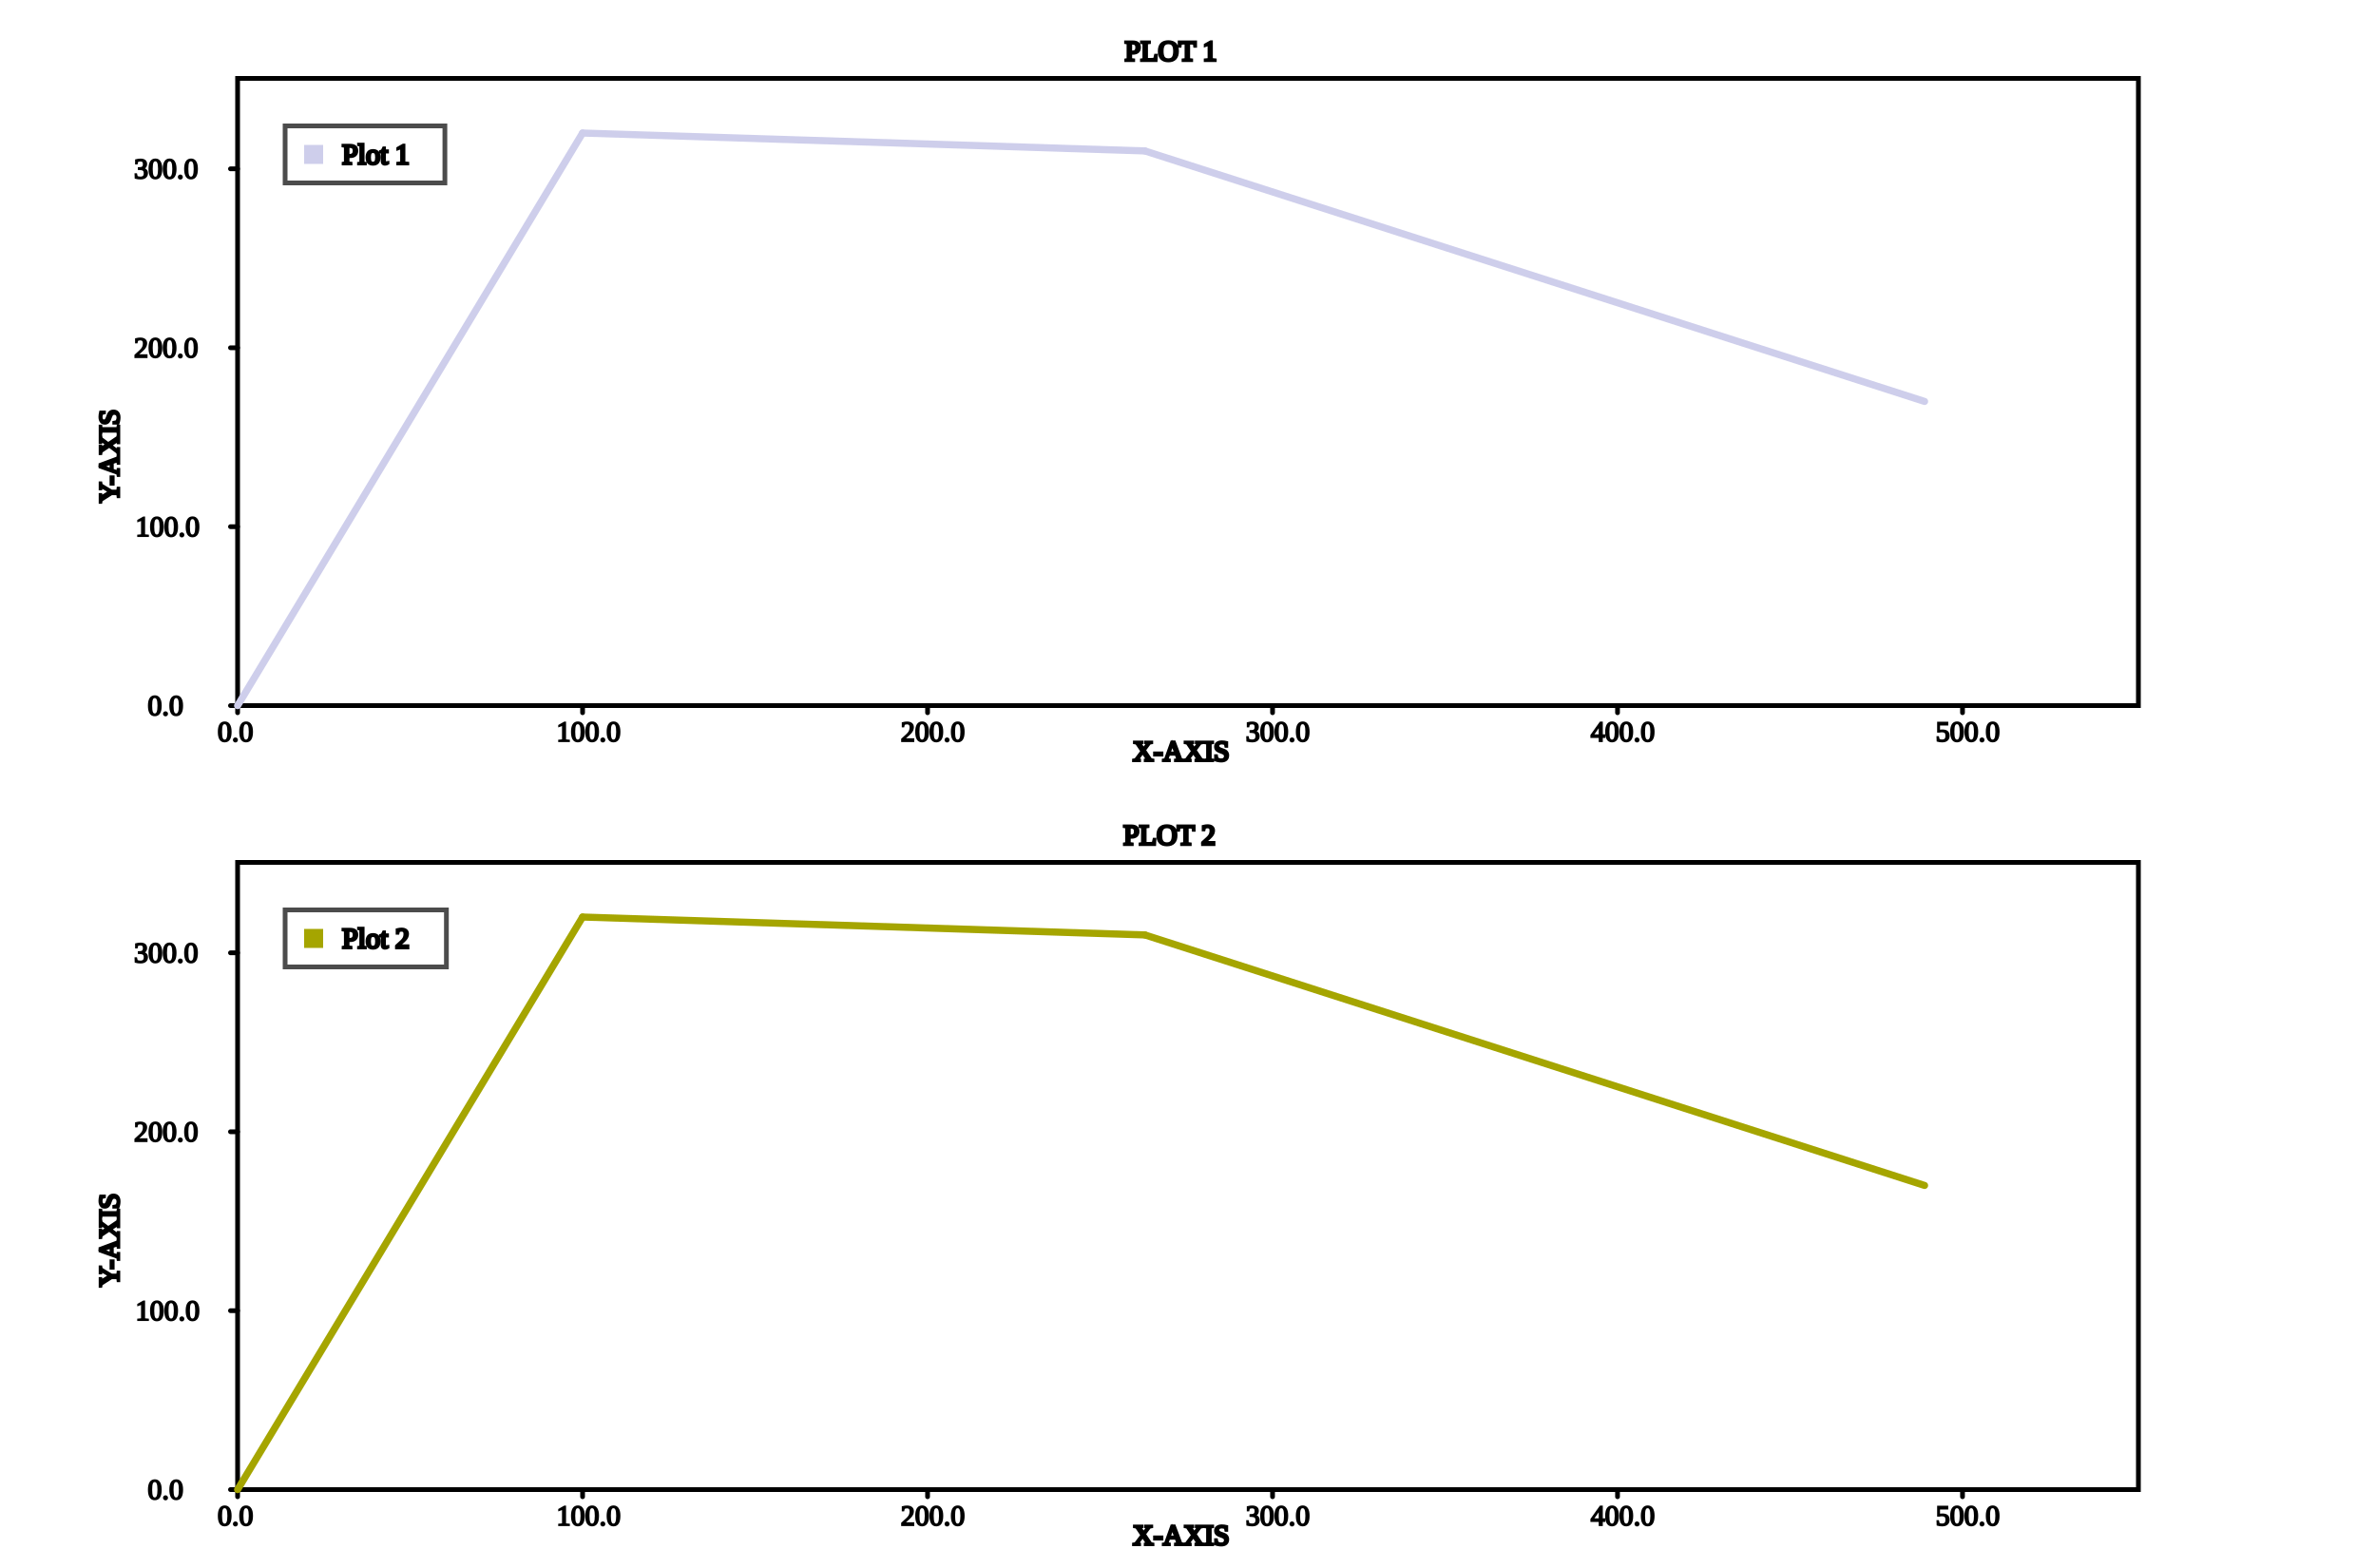
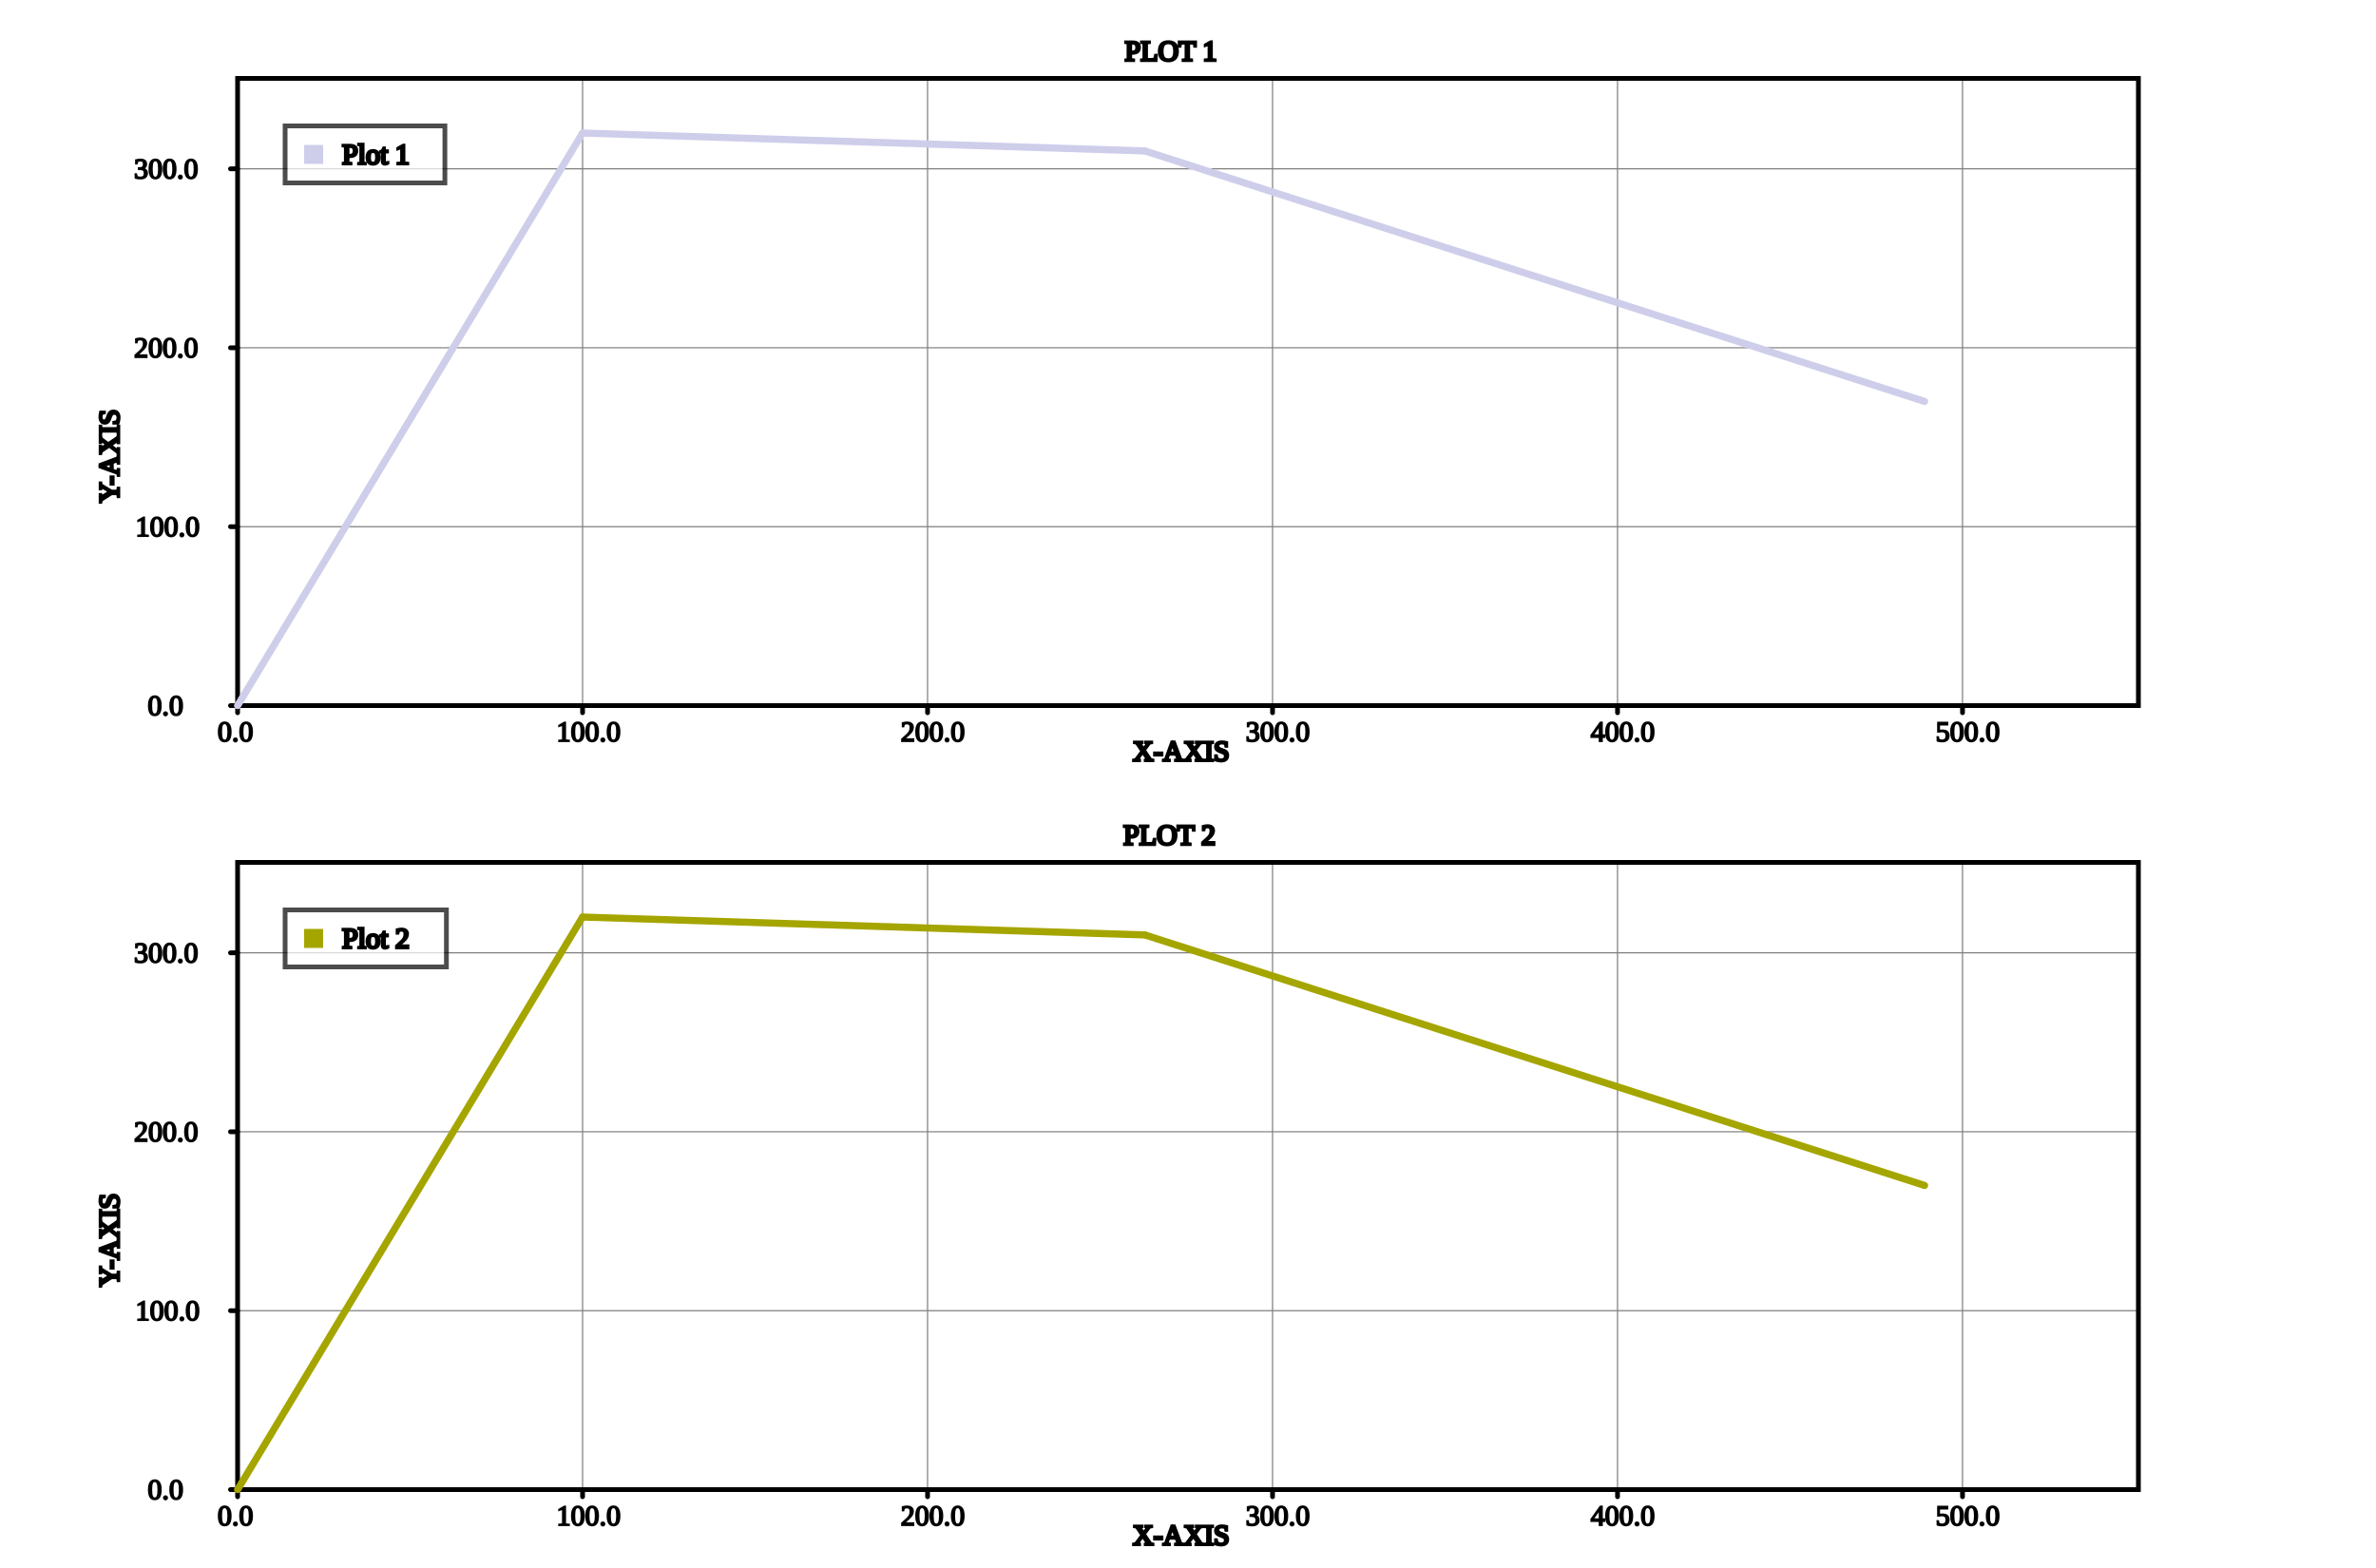
<svg xmlns="http://www.w3.org/2000/svg" height="660.0" width="1000.0" version="4.0">
  <rect width="100%" height="100%" fill="white" />
-   <rect x="100.0" y="33.0" width="800.0" height="264.0" style="fill:rgb(255,255,255);stroke-width:2.0;stroke:rgb(0,0,0);opacity:1" />
+   <line x1="100.0" y1="297.0" x2="100.0" y2="33.0" style="stroke:rgb(127.5,127.5,127.5);stroke-width:0.5;opacity:1.0;stroke-linecap:round" />
+   <line x1="245.194" y1="297.0" x2="245.194" y2="33.0" style="stroke:rgb(127.5,127.5,127.5);stroke-width:0.5;opacity:1.0;stroke-linecap:round" />
+   <line x1="390.389" y1="297.0" x2="390.389" y2="33.0" style="stroke:rgb(127.5,127.5,127.5);stroke-width:0.5;opacity:1.0;stroke-linecap:round" />
+   <line x1="535.583" y1="297.0" x2="535.583" y2="33.0" style="stroke:rgb(127.5,127.5,127.5);stroke-width:0.5;opacity:1.0;stroke-linecap:round" />
+   <line x1="680.777" y1="297.0" x2="680.777" y2="33.0" style="stroke:rgb(127.5,127.5,127.5);stroke-width:0.5;opacity:1.0;stroke-linecap:round" />
+   <line x1="825.971" y1="297.0" x2="825.971" y2="33.0" style="stroke:rgb(127.5,127.5,127.5);stroke-width:0.5;opacity:1.0;stroke-linecap:round" />
+   <line x1="100.0" y1="297.0" x2="900.0" y2="297.0" style="stroke:rgb(127.5,127.5,127.5);stroke-width:0.5;opacity:1.0;stroke-linecap:round" />
+   <line x1="100.0" y1="221.688" x2="900.0" y2="221.688" style="stroke:rgb(127.5,127.5,127.5);stroke-width:0.5;opacity:1.0;stroke-linecap:round" />
+   <line x1="100.0" y1="146.375" x2="900.0" y2="146.375" style="stroke:rgb(127.5,127.5,127.5);stroke-width:0.5;opacity:1.0;stroke-linecap:round" />
+   <line x1="100.0" y1="71.062" x2="900.0" y2="71.062" style="stroke:rgb(127.5,127.5,127.5);stroke-width:0.5;opacity:1.0;stroke-linecap:round" />
+   <rect x="100.0" y="33.0" width="800.0" height="264.0" style="fill:rgb(255,255,255);stroke-width:2.0;stroke:rgb(0,0,0);opacity:1;fill-opacity:0;" />
  <line x1="100.0" y1="300.0" x2="100.0" y2="297.0" style="stroke:rgb(0.0,0.0,0.0);stroke-width:2.0;opacity:1.0;stroke-linecap:round" />
  <text x="91.58" y="312.0" stroke="#000000" stroke-width="0.7" transform="rotate(-0.0,91.58,312.0)">0.0</text>
  <line x1="245.194" y1="300.0" x2="245.194" y2="297.0" style="stroke:rgb(0.0,0.0,0.0);stroke-width:2.0;opacity:1.0;stroke-linecap:round" />
  <text x="234.214" y="312.0" stroke="#000000" stroke-width="0.7" transform="rotate(-0.0,234.2143,312.0)">100.0</text>
  <line x1="390.389" y1="300.0" x2="390.389" y2="297.0" style="stroke:rgb(0.0,0.0,0.0);stroke-width:2.0;opacity:1.0;stroke-linecap:round" />
  <text x="379.089" y="312.0" stroke="#000000" stroke-width="0.7" transform="rotate(-0.0,379.0886,312.0)">200.0</text>
  <line x1="535.583" y1="300.0" x2="535.583" y2="297.0" style="stroke:rgb(0.0,0.0,0.0);stroke-width:2.0;opacity:1.0;stroke-linecap:round" />
  <text x="524.283" y="312.0" stroke="#000000" stroke-width="0.7" transform="rotate(-0.0,524.2828,312.0)">300.0</text>
  <line x1="680.777" y1="300.0" x2="680.777" y2="297.0" style="stroke:rgb(0.0,0.0,0.0);stroke-width:2.0;opacity:1.0;stroke-linecap:round" />
  <text x="669.477" y="312.0" stroke="#000000" stroke-width="0.7" transform="rotate(-0.0,669.4771,312.0)">400.0</text>
  <line x1="825.971" y1="300.0" x2="825.971" y2="297.0" style="stroke:rgb(0.0,0.0,0.0);stroke-width:2.0;opacity:1.0;stroke-linecap:round" />
  <text x="814.671" y="312.0" stroke="#000000" stroke-width="0.7" transform="rotate(-0.0,814.6714,312.0)">500.0</text>
  <line x1="97.0" y1="297.0" x2="100.0" y2="297.0" style="stroke:rgb(0.0,0.0,0.0);stroke-width:2.0;opacity:1.0;stroke-linecap:round" />
  <text x="62.16" y="301.0" stroke="#000000" stroke-width="0.7" transform="rotate(-0.0,62.16,301.0)">0.0</text>
  <line x1="97.0" y1="221.688" x2="100.0" y2="221.688" style="stroke:rgb(0.0,0.0,0.0);stroke-width:2.0;opacity:1.0;stroke-linecap:round" />
  <text x="57.04" y="225.688" stroke="#000000" stroke-width="0.7" transform="rotate(-0.0,57.04,225.6875)">100.0</text>
  <line x1="97.0" y1="146.375" x2="100.0" y2="146.375" style="stroke:rgb(0.0,0.0,0.0);stroke-width:2.0;opacity:1.0;stroke-linecap:round" />
  <text x="56.4" y="150.375" stroke="#000000" stroke-width="0.7" transform="rotate(-0.0,56.4,150.375)">200.0</text>
  <line x1="97.0" y1="71.062" x2="100.0" y2="71.062" style="stroke:rgb(0.0,0.0,0.0);stroke-width:2.0;opacity:1.0;stroke-linecap:round" />
  <text x="56.4" y="75.062" stroke="#000000" stroke-width="0.7" transform="rotate(-0.0,56.4,75.0625)">300.0</text>
  <line x1="100.0" y1="297.0" x2="245.194" y2="56.0" style="stroke:rgb(206.04,206.04,235.11);stroke-width:3.0;opacity:1.0;stroke-linecap:round" />
  <line x1="245.194" y1="56.0" x2="481.861" y2="63.531" style="stroke:rgb(206.04,206.04,235.11);stroke-width:3.0;opacity:1.0;stroke-linecap:round" />
  <line x1="481.861" y1="63.531" x2="810.0" y2="168.969" style="stroke:rgb(206.04,206.04,235.11);stroke-width:3.0;opacity:1.0;stroke-linecap:round" />
  <text x="473.4" y="25.5" stroke="#000000" stroke-width="1.2" transform="rotate(-0.0,473.4,25.5)">PLOT 1</text>
  <text x="476.8" y="320.2" stroke="#000000" stroke-width="1.2" transform="rotate(-0.0,476.8,320.2)">X-AXIS</text>
  <text x="50.0" y="211.6" stroke="#000000" stroke-width="1.2" transform="rotate(-90.0,50.0,211.6)">Y-AXIS</text>
  <rect x="120.0" y="53.0" width="67.24" height="24.0" style="fill:rgb(255.0,255.0,255.0);stroke-width:2.0;stroke:rgb(0.0,0.0,0.0);opacity:0.7" />
  <rect x="128.0" y="61.0" width="8.0" height="8.0" style="fill:rgb(206.04,206.04,235.11);stroke-width:0;stroke:rgb(0,0,0);opacity:1.0" />
  <text x="144.0" y="69.0" stroke="#000000" stroke-width="1.2" transform="rotate(-0.0,144.0,69.0)">Plot 1</text>
-   <rect x="100.0" y="363.0" width="800.0" height="264.0" style="fill:rgb(255,255,255);stroke-width:2.0;stroke:rgb(0,0,0);opacity:1" />
+   <line x1="100.0" y1="627.0" x2="100.0" y2="363.0" style="stroke:rgb(127.5,127.5,127.5);stroke-width:0.5;opacity:1.0;stroke-linecap:round" />
+   <line x1="245.194" y1="627.0" x2="245.194" y2="363.0" style="stroke:rgb(127.5,127.5,127.5);stroke-width:0.5;opacity:1.0;stroke-linecap:round" />
+   <line x1="390.389" y1="627.0" x2="390.389" y2="363.0" style="stroke:rgb(127.5,127.5,127.5);stroke-width:0.5;opacity:1.0;stroke-linecap:round" />
+   <line x1="535.583" y1="627.0" x2="535.583" y2="363.0" style="stroke:rgb(127.5,127.5,127.5);stroke-width:0.5;opacity:1.0;stroke-linecap:round" />
+   <line x1="680.777" y1="627.0" x2="680.777" y2="363.0" style="stroke:rgb(127.5,127.5,127.5);stroke-width:0.5;opacity:1.0;stroke-linecap:round" />
+   <line x1="825.971" y1="627.0" x2="825.971" y2="363.0" style="stroke:rgb(127.5,127.5,127.5);stroke-width:0.5;opacity:1.0;stroke-linecap:round" />
+   <line x1="100.0" y1="627.0" x2="900.0" y2="627.0" style="stroke:rgb(127.5,127.5,127.5);stroke-width:0.5;opacity:1.0;stroke-linecap:round" />
+   <line x1="100.0" y1="551.688" x2="900.0" y2="551.688" style="stroke:rgb(127.5,127.5,127.5);stroke-width:0.5;opacity:1.0;stroke-linecap:round" />
+   <line x1="100.0" y1="476.375" x2="900.0" y2="476.375" style="stroke:rgb(127.5,127.5,127.5);stroke-width:0.5;opacity:1.0;stroke-linecap:round" />
+   <line x1="100.0" y1="401.062" x2="900.0" y2="401.062" style="stroke:rgb(127.5,127.5,127.5);stroke-width:0.5;opacity:1.0;stroke-linecap:round" />
+   <rect x="100.0" y="363.0" width="800.0" height="264.0" style="fill:rgb(255,255,255);stroke-width:2.0;stroke:rgb(0,0,0);opacity:1;fill-opacity:0;" />
  <line x1="100.0" y1="630.0" x2="100.0" y2="627.0" style="stroke:rgb(0.0,0.0,0.0);stroke-width:2.0;opacity:1.0;stroke-linecap:round" />
  <text x="91.58" y="642.0" stroke="#000000" stroke-width="0.7" transform="rotate(-0.0,91.58,642.0)">0.0</text>
  <line x1="245.194" y1="630.0" x2="245.194" y2="627.0" style="stroke:rgb(0.0,0.0,0.0);stroke-width:2.0;opacity:1.0;stroke-linecap:round" />
  <text x="234.214" y="642.0" stroke="#000000" stroke-width="0.7" transform="rotate(-0.0,234.2143,642.0)">100.0</text>
  <line x1="390.389" y1="630.0" x2="390.389" y2="627.0" style="stroke:rgb(0.0,0.0,0.0);stroke-width:2.0;opacity:1.0;stroke-linecap:round" />
  <text x="379.089" y="642.0" stroke="#000000" stroke-width="0.7" transform="rotate(-0.0,379.0886,642.0)">200.0</text>
  <line x1="535.583" y1="630.0" x2="535.583" y2="627.0" style="stroke:rgb(0.0,0.0,0.0);stroke-width:2.0;opacity:1.0;stroke-linecap:round" />
  <text x="524.283" y="642.0" stroke="#000000" stroke-width="0.7" transform="rotate(-0.0,524.2828,642.0)">300.0</text>
  <line x1="680.777" y1="630.0" x2="680.777" y2="627.0" style="stroke:rgb(0.0,0.0,0.0);stroke-width:2.0;opacity:1.0;stroke-linecap:round" />
  <text x="669.477" y="642.0" stroke="#000000" stroke-width="0.7" transform="rotate(-0.0,669.4771,642.0)">400.0</text>
  <line x1="825.971" y1="630.0" x2="825.971" y2="627.0" style="stroke:rgb(0.0,0.0,0.0);stroke-width:2.0;opacity:1.0;stroke-linecap:round" />
  <text x="814.671" y="642.0" stroke="#000000" stroke-width="0.7" transform="rotate(-0.0,814.6714,642.0)">500.0</text>
  <line x1="97.0" y1="627.0" x2="100.0" y2="627.0" style="stroke:rgb(0.0,0.0,0.0);stroke-width:2.0;opacity:1.0;stroke-linecap:round" />
  <text x="62.16" y="631.0" stroke="#000000" stroke-width="0.7" transform="rotate(-0.0,62.16,631.0)">0.0</text>
  <line x1="97.0" y1="551.688" x2="100.0" y2="551.688" style="stroke:rgb(0.0,0.0,0.0);stroke-width:2.0;opacity:1.0;stroke-linecap:round" />
  <text x="57.04" y="555.688" stroke="#000000" stroke-width="0.7" transform="rotate(-0.0,57.04,555.6875)">100.0</text>
  <line x1="97.0" y1="476.375" x2="100.0" y2="476.375" style="stroke:rgb(0.0,0.0,0.0);stroke-width:2.0;opacity:1.0;stroke-linecap:round" />
  <text x="56.4" y="480.375" stroke="#000000" stroke-width="0.7" transform="rotate(-0.0,56.4,480.375)">200.0</text>
  <line x1="97.0" y1="401.062" x2="100.0" y2="401.062" style="stroke:rgb(0.0,0.0,0.0);stroke-width:2.0;opacity:1.0;stroke-linecap:round" />
  <text x="56.4" y="405.062" stroke="#000000" stroke-width="0.7" transform="rotate(-0.0,56.4,405.0625)">300.0</text>
  <line x1="100.0" y1="627.0" x2="245.194" y2="386.0" style="stroke:rgb(164.985,164.985,0.0);stroke-width:3.0;opacity:1.0;stroke-linecap:round" />
  <line x1="245.194" y1="386.0" x2="481.861" y2="393.531" style="stroke:rgb(164.985,164.985,0.0);stroke-width:3.0;opacity:1.0;stroke-linecap:round" />
  <line x1="481.861" y1="393.531" x2="810.0" y2="498.969" style="stroke:rgb(164.985,164.985,0.0);stroke-width:3.0;opacity:1.0;stroke-linecap:round" />
  <text x="472.8" y="355.5" stroke="#000000" stroke-width="1.2" transform="rotate(-0.0,472.8,355.5)">PLOT 2</text>
  <text x="476.8" y="650.2" stroke="#000000" stroke-width="1.2" transform="rotate(-0.0,476.8,650.2)">X-AXIS</text>
  <text x="50.0" y="541.6" stroke="#000000" stroke-width="1.2" transform="rotate(-90.0,50.0,541.6)">Y-AXIS</text>
  <rect x="120.0" y="383.0" width="67.88" height="24.0" style="fill:rgb(255.0,255.0,255.0);stroke-width:2.0;stroke:rgb(0.0,0.0,0.0);opacity:0.7" />
  <rect x="128.0" y="391.0" width="8.0" height="8.0" style="fill:rgb(164.985,164.985,0.0);stroke-width:0;stroke:rgb(0,0,0);opacity:1.0" />
  <text x="144.0" y="399.0" stroke="#000000" stroke-width="1.2" transform="rotate(-0.0,144.0,399.0)">Plot 2</text>
</svg>
